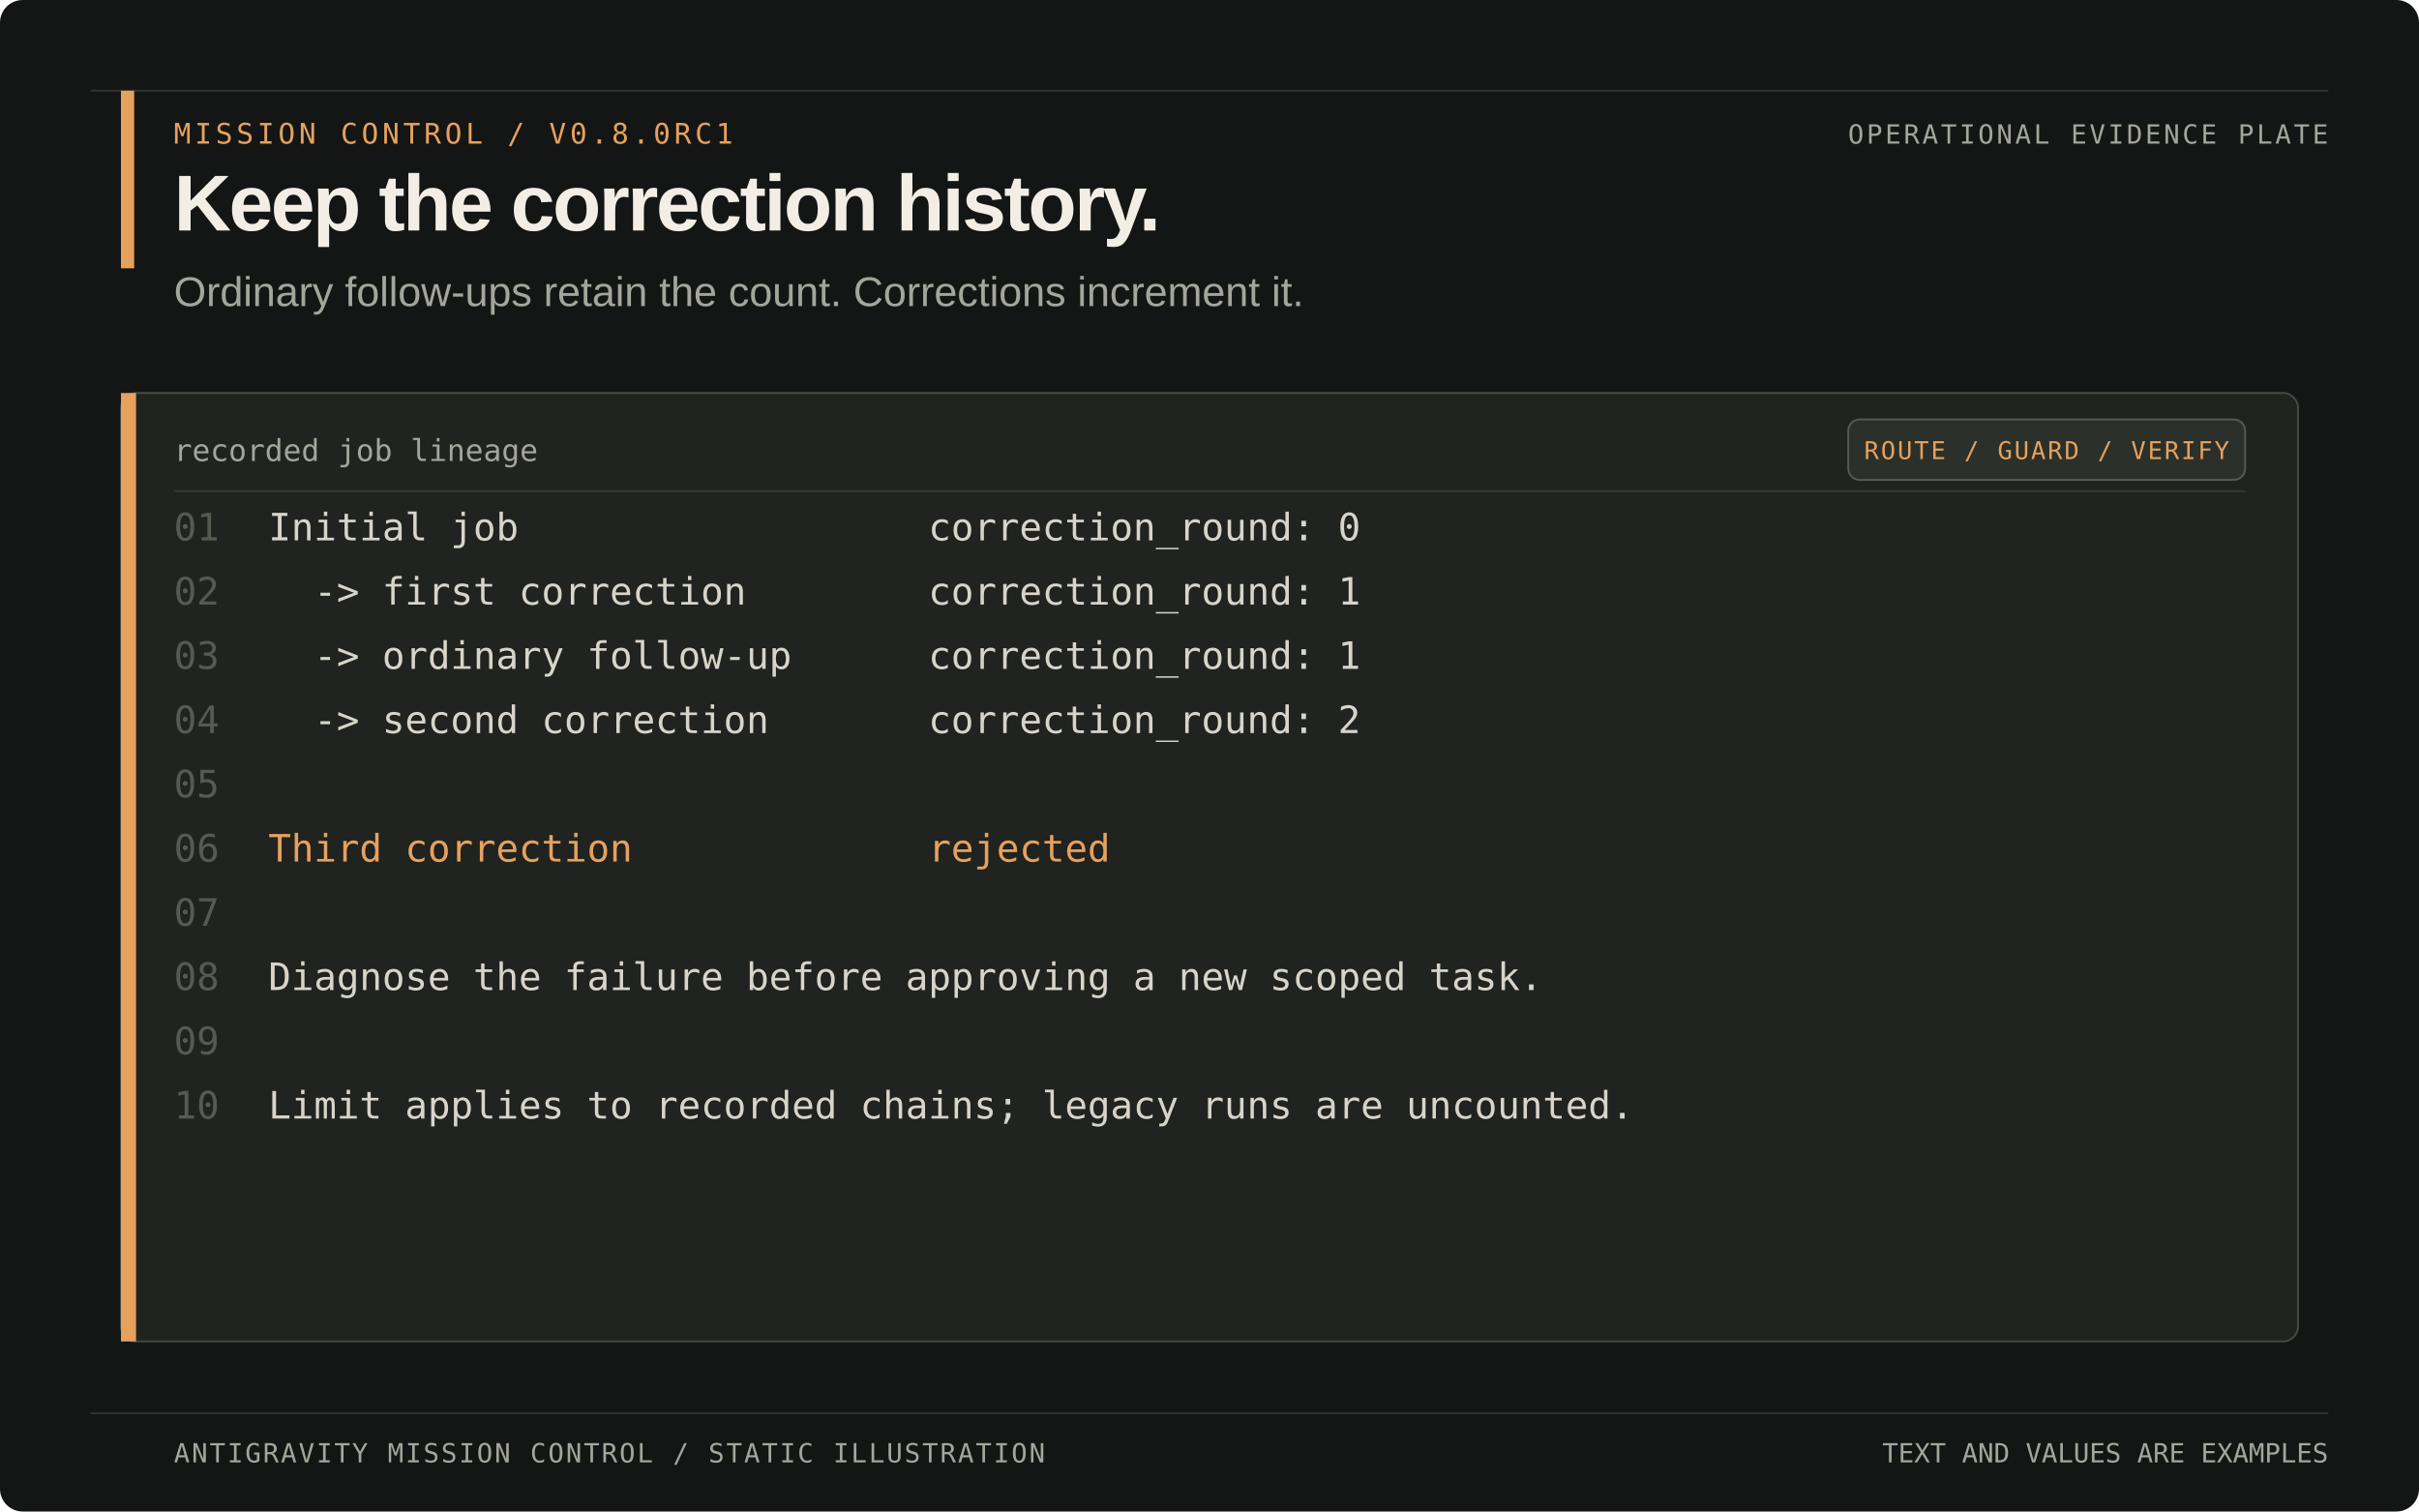
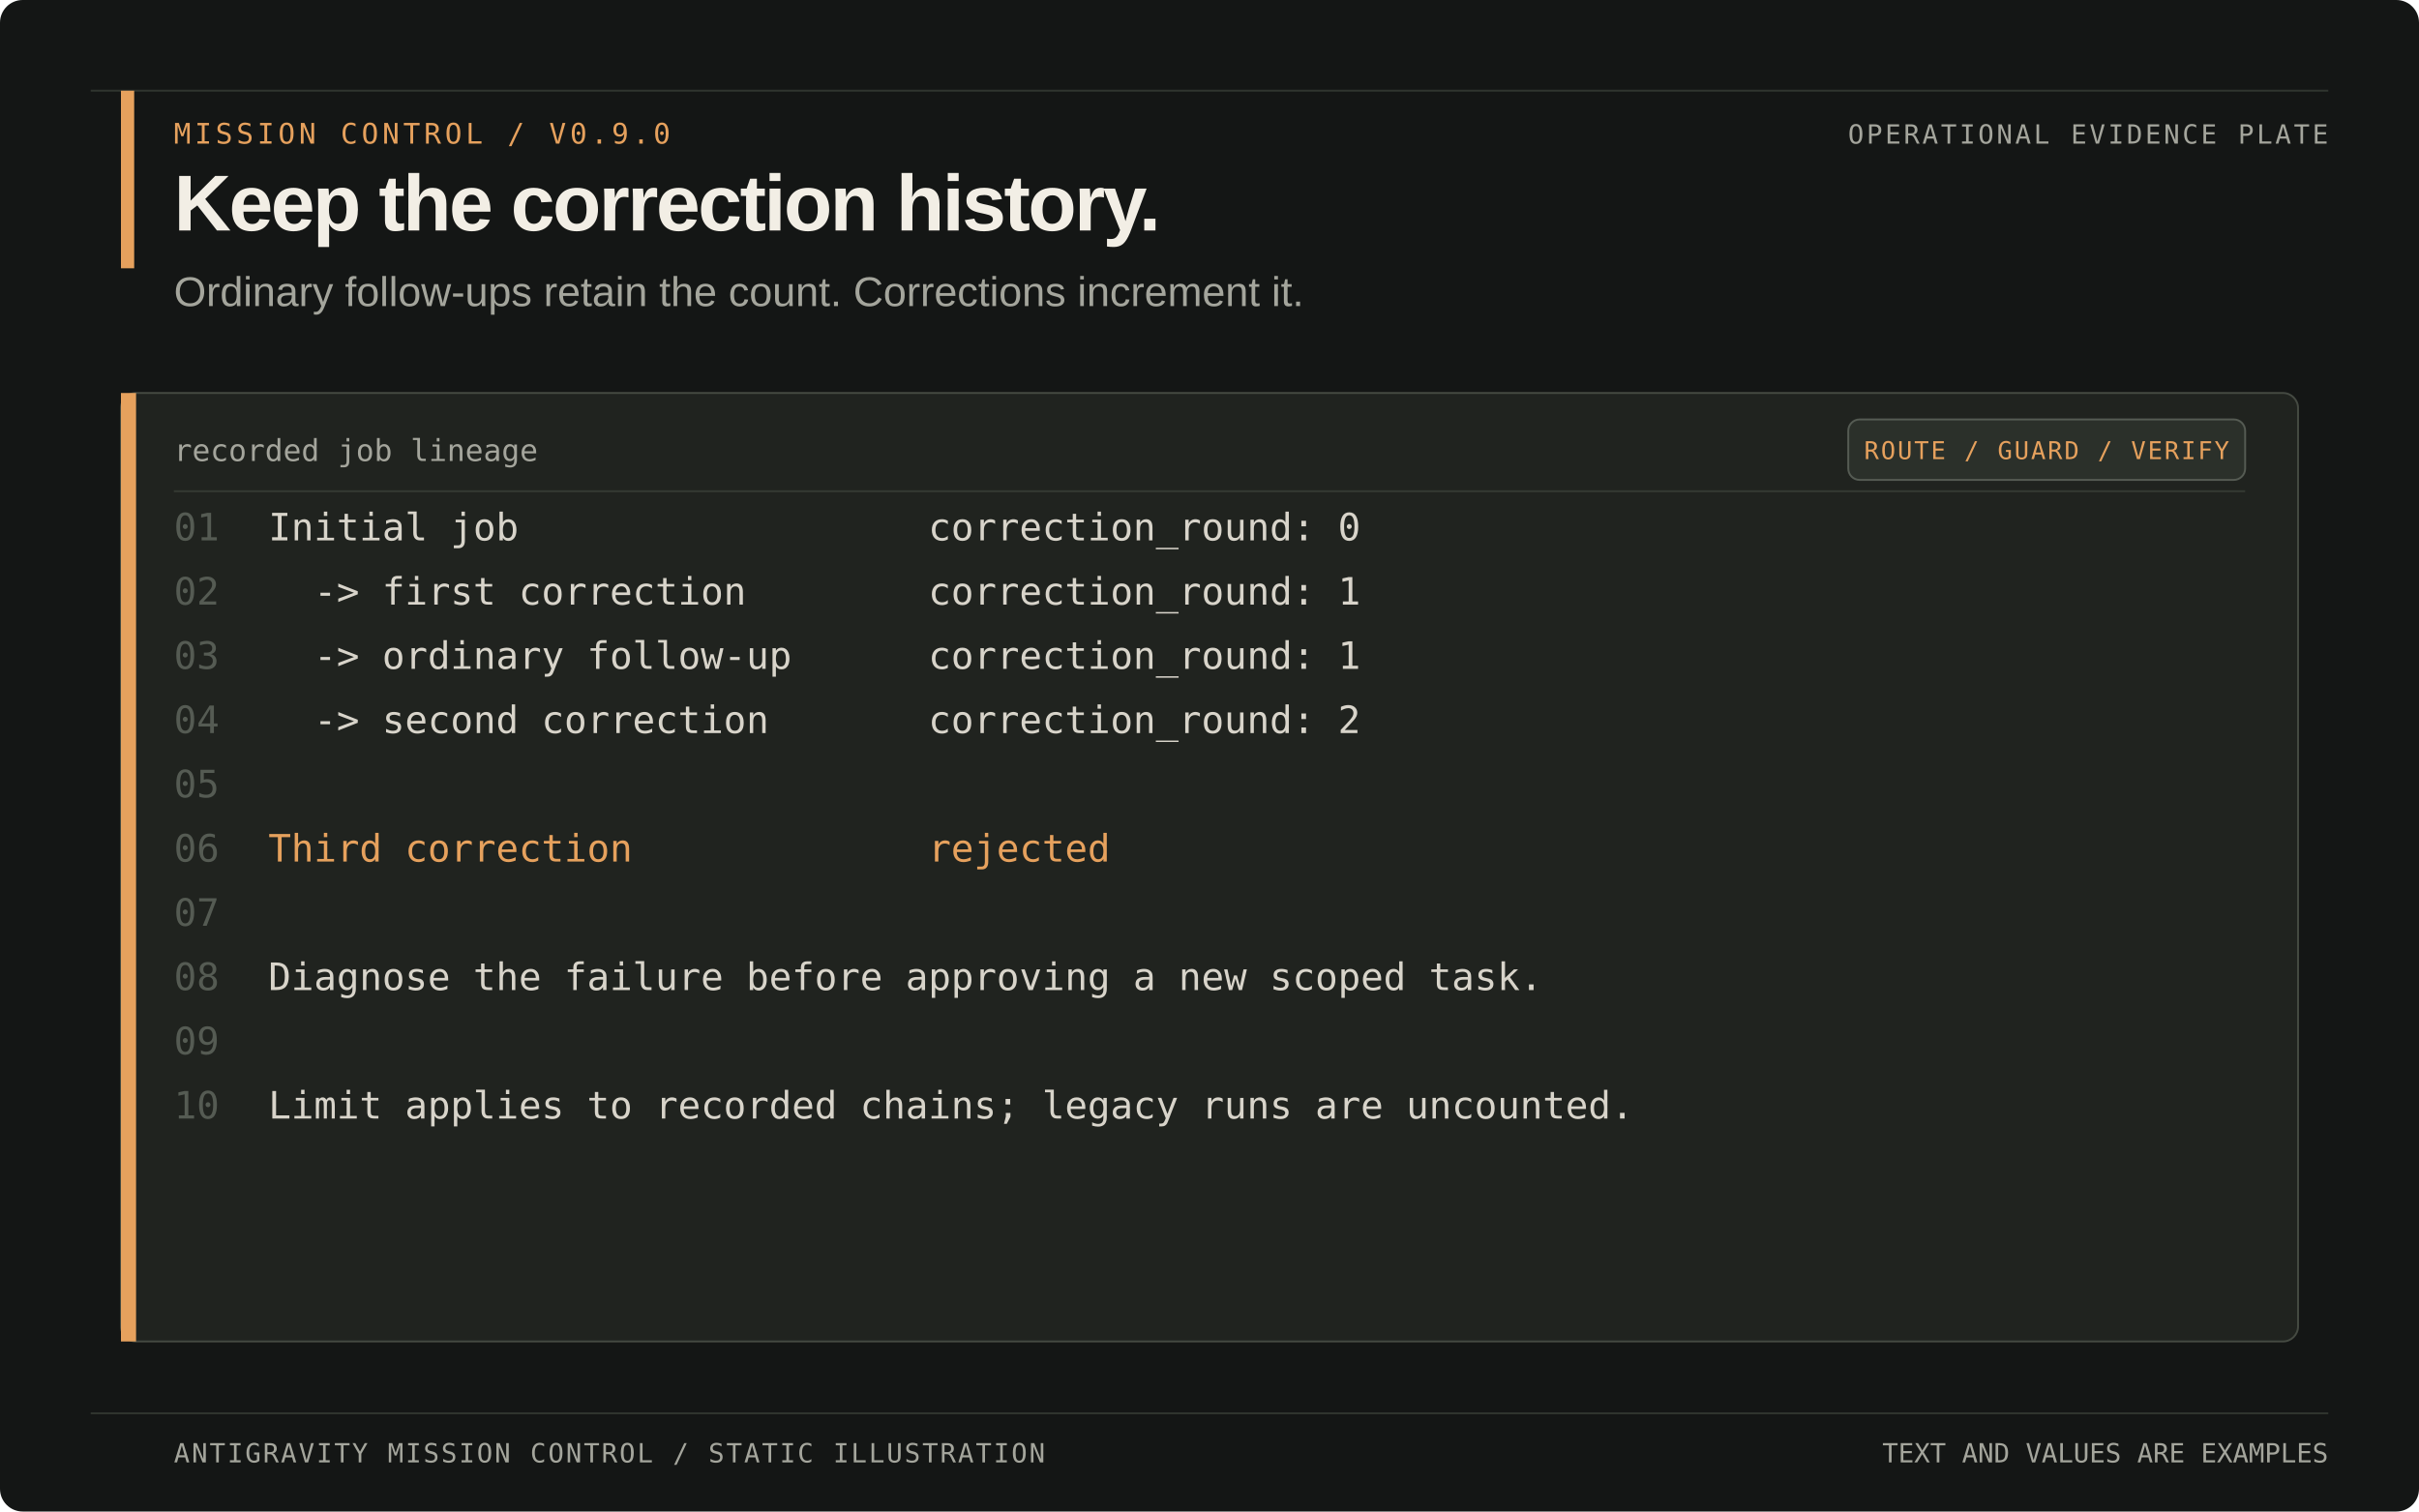
<svg xmlns="http://www.w3.org/2000/svg" width="1280" height="800" viewBox="0 0 1280 800" role="img" aria-labelledby="title desc">
  <rect width="1280" height="800" rx="12" fill="#141615" />
  <path d="M48 48H1232M48 748H1232" stroke="#30352f" />
  <rect x="64" y="48" width="7" height="94" fill="#e6a15d" />
-   <text x="92" y="76" font-family="Menlo, Consolas, monospace" font-size="15" letter-spacing="2" fill="#e6a15d">MISSION CONTROL  /  V0.8.0RC1</text>
+   <text x="92" y="76" font-family="Menlo, Consolas, monospace" font-size="15" letter-spacing="2" fill="#e6a15d">MISSION CONTROL  /  V0.9.0</text>
  <text x="92" y="122" font-family="Arial, Helvetica, sans-serif" font-size="42" font-weight="700" letter-spacing="-1.2" fill="#f2eee5">Keep the correction history.</text>
  <text x="92" y="162" font-family="Arial, Helvetica, sans-serif" font-size="22" fill="#a4a59c">Ordinary follow-ups retain the count. Corrections increment it.</text>
  <text x="1232" y="76" text-anchor="end" font-family="Menlo, Consolas, monospace" font-size="14" letter-spacing="1.4" fill="#a4a59c">OPERATIONAL EVIDENCE PLATE</text>
  <rect x="64" y="208" width="1152" height="502" rx="8" fill="#20231f" stroke="#454a42" />
  <rect x="64" y="208" width="8" height="502" fill="#e6a15d" />
  <text x="92" y="244" font-family="Menlo, Consolas, monospace" font-size="16" fill="#a4a59c">recorded job lineage</text>
  <rect x="978" y="222" width="210" height="32" rx="6" fill="#2b302a" stroke="#555b53" />
  <text x="1083" y="243" text-anchor="middle" font-family="Menlo, Consolas, monospace" font-size="13" letter-spacing="1" fill="#e6a15d">ROUTE / GUARD / VERIFY</text>
  <path d="M92 260H1188" stroke="#343a33" />
  <g xml:space="preserve" font-family="Menlo, Consolas, monospace" font-size="20">
    <text x="92" y="286" fill="#555b53">01</text>
    <text x="142" y="286" fill="#d8d4ca">Initial job                  correction_round: 0</text>
    <text x="92" y="320" fill="#555b53">02</text>
    <text x="142" y="320" fill="#d8d4ca">  -&gt; first correction        correction_round: 1</text>
    <text x="92" y="354" fill="#555b53">03</text>
    <text x="142" y="354" fill="#d8d4ca">  -&gt; ordinary follow-up      correction_round: 1</text>
    <text x="92" y="388" fill="#555b53">04</text>
    <text x="142" y="388" fill="#d8d4ca">  -&gt; second correction       correction_round: 2</text>
    <text x="92" y="422" fill="#555b53">05</text>
    <text x="142" y="422" fill="#d8d4ca" />
    <text x="92" y="456" fill="#555b53">06</text>
    <text x="142" y="456" fill="#e6a15d">Third correction             rejected</text>
    <text x="92" y="490" fill="#555b53">07</text>
    <text x="142" y="490" fill="#d8d4ca" />
    <text x="92" y="524" fill="#555b53">08</text>
    <text x="142" y="524" fill="#d8d4ca">Diagnose the failure before approving a new scoped task.</text>
    <text x="92" y="558" fill="#555b53">09</text>
    <text x="142" y="558" fill="#d8d4ca" />
    <text x="92" y="592" fill="#555b53">10</text>
    <text x="142" y="592" fill="#d8d4ca">Limit applies to recorded chains; legacy runs are uncounted.</text>
  </g>
  <text x="92" y="774" font-family="Menlo, Consolas, monospace" font-size="14" letter-spacing="1" fill="#a4a59c">ANTIGRAVITY MISSION CONTROL  /  STATIC ILLUSTRATION</text>
  <text x="1232" y="774" text-anchor="end" font-family="Menlo, Consolas, monospace" font-size="14" fill="#a4a59c">TEXT AND VALUES ARE EXAMPLES</text>
</svg>
